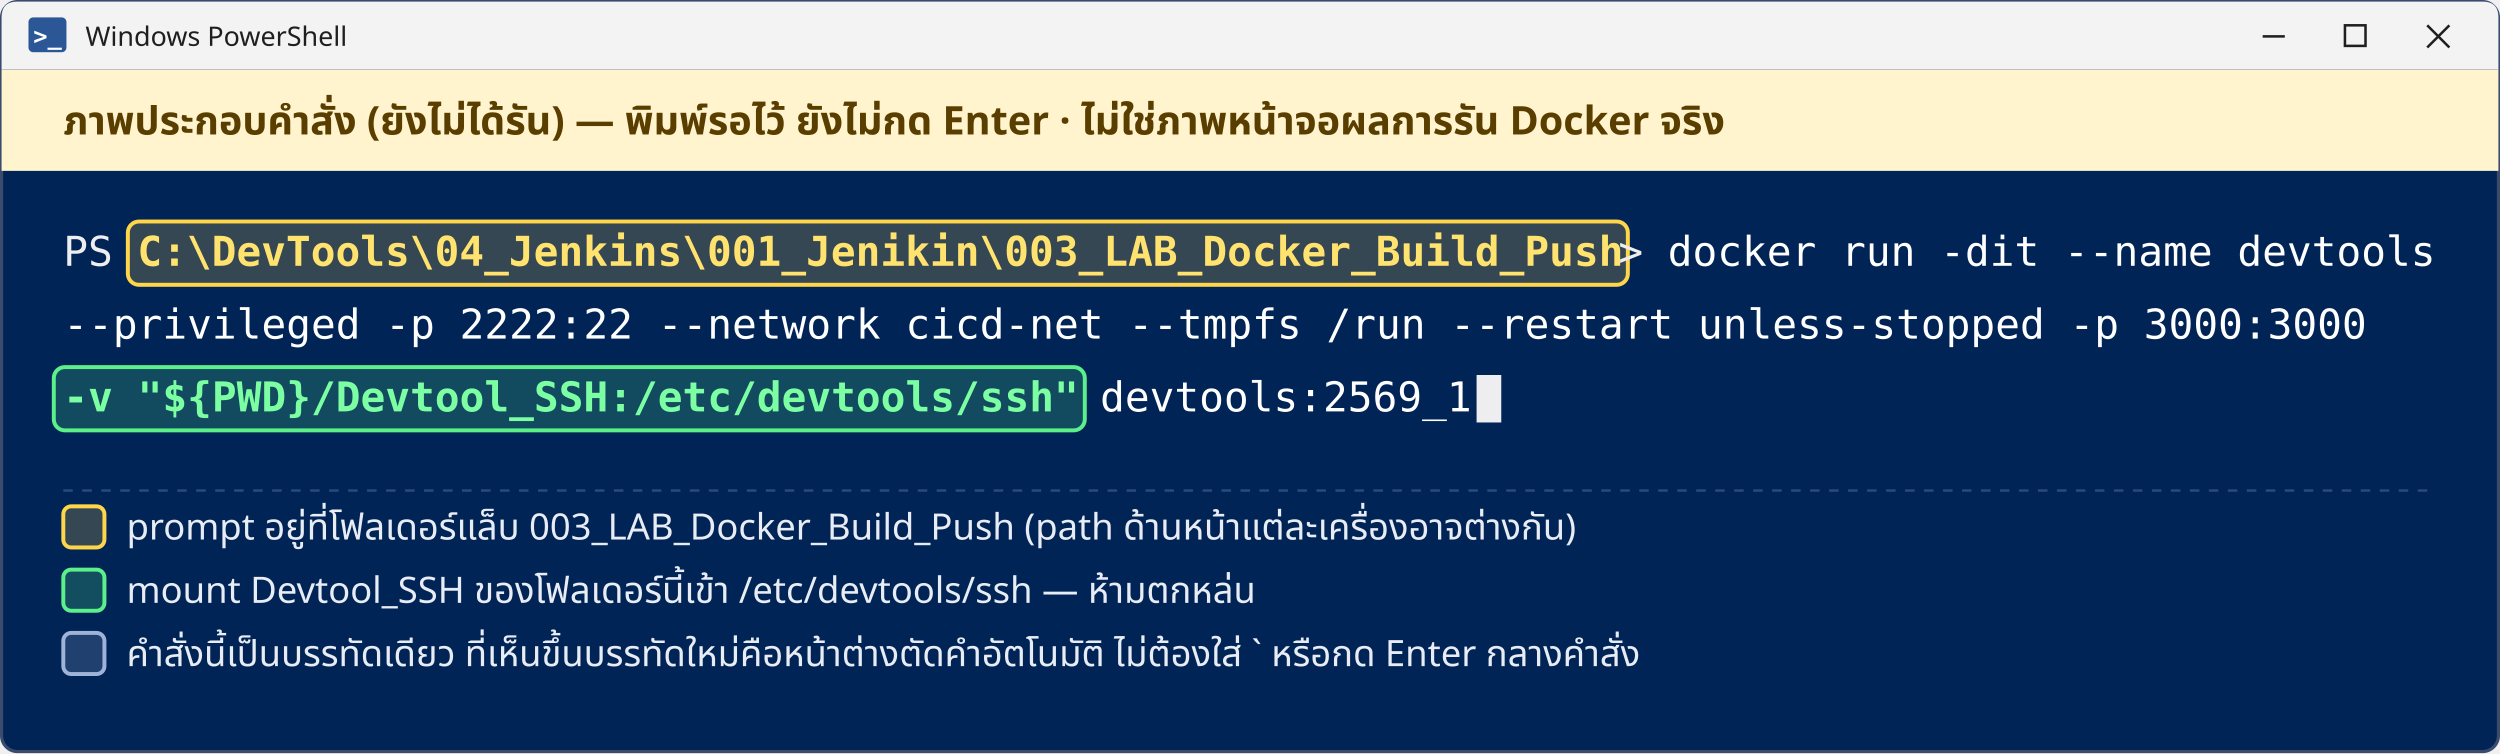
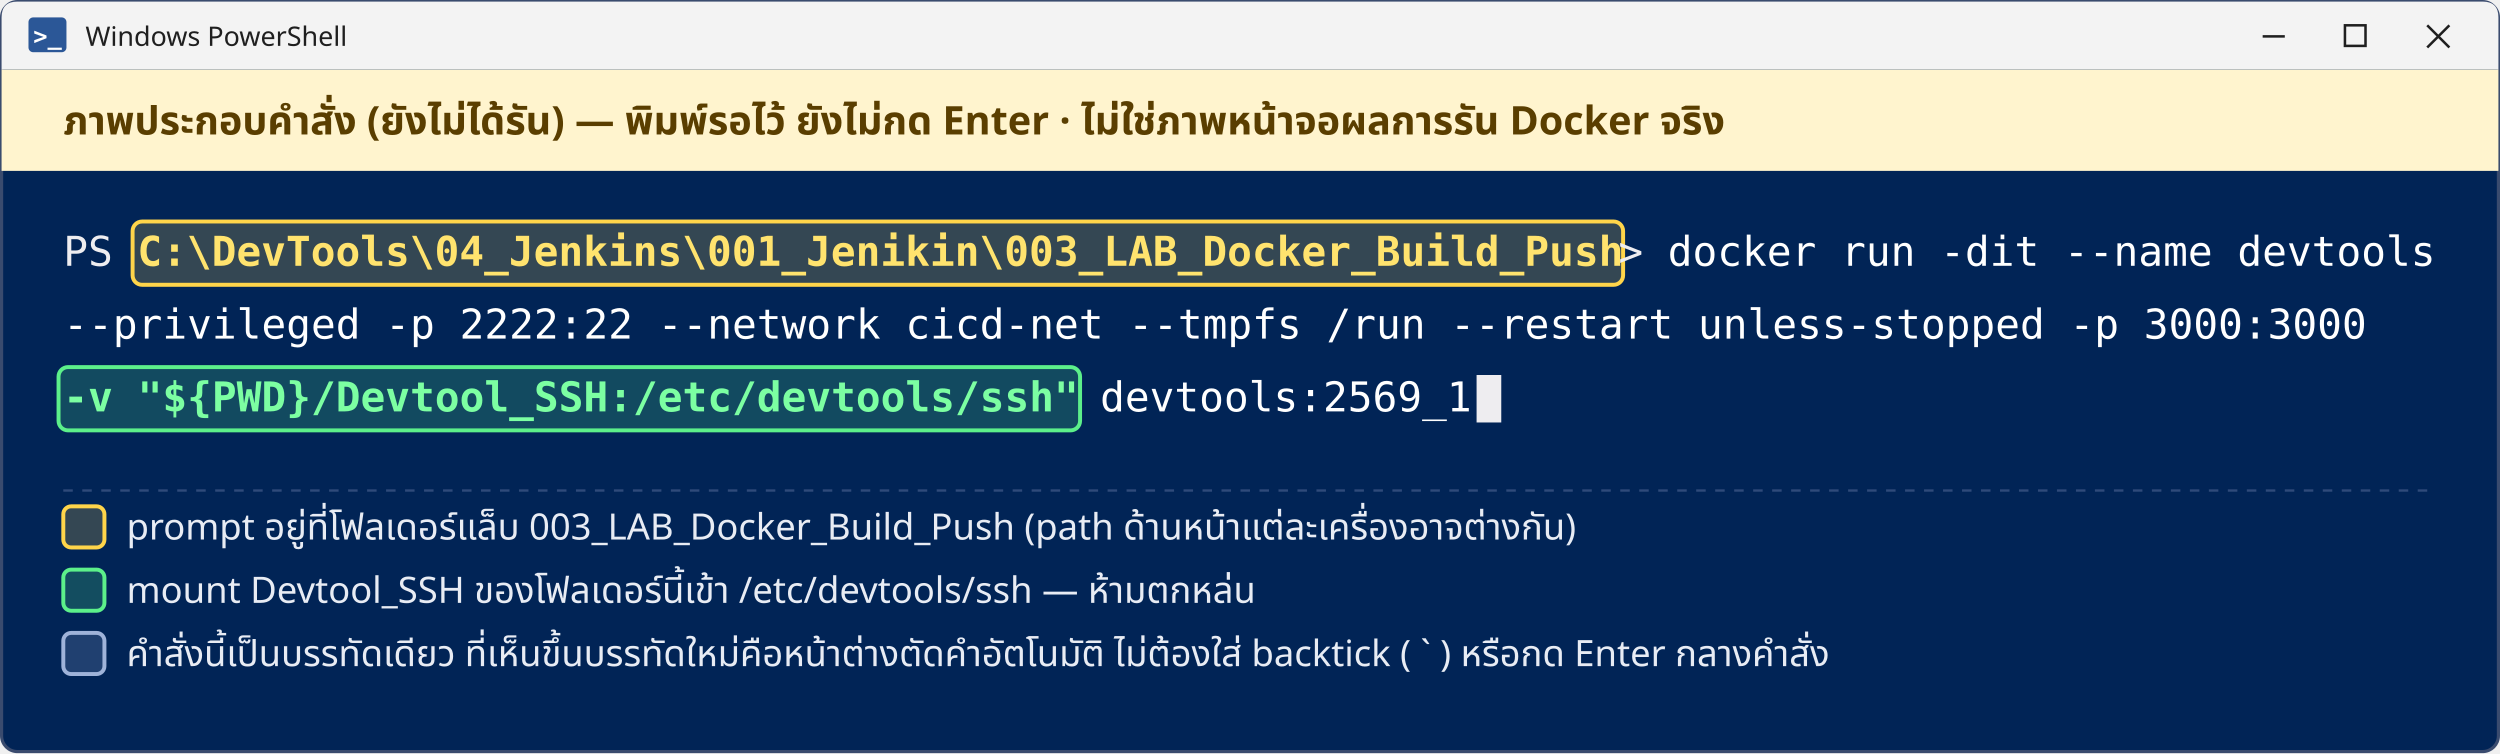
<svg xmlns="http://www.w3.org/2000/svg" width="1580" height="476" viewBox="0 0 1580 476" role="img" aria-labelledby="t d">
  <rect x="1" y="1" width="1578" height="474" rx="10" fill="#012456" stroke="#3A4B6E" stroke-width="2" />
  <path d="M11 1 H1569 Q1579 1 1579 11 V44 H1 V11 Q1 1 11 1 Z" fill="#F3F3F3" />
  <rect x="18" y="11" width="24" height="22" rx="3" fill="#2B5797" />
  <text x="21" y="28" font-family="Consolas, 'Cascadia Mono', 'DejaVu Sans Mono', 'Liberation Mono', monospace" font-size="15" font-weight="bold" fill="#FFFFFF">&gt;_</text>
  <text x="54" y="29" font-family="'Segoe UI', 'Noto Sans', sans-serif" font-size="17" fill="#1F1F1F">Windows PowerShell</text>
  <g stroke="#1F1F1F" stroke-width="1.6" fill="none">
    <line x1="1430" y1="23" x2="1444" y2="23" />
    <rect x="1482" y="16" width="13" height="13" />
    <line x1="1534" y1="16" x2="1548" y2="30" />
    <line x1="1548" y1="16" x2="1534" y2="30" />
  </g>
  <rect x="1" y="44" width="1578" height="64" fill="#FFF4CE" />
  <text x="40" y="85" font-family="'Leelawadee UI', 'Noto Sans Thai', Tahoma, 'Segoe UI', sans-serif" font-size="25" font-weight="bold" fill="#5A3E00">ภาพประกอบคำสั่ง (ยังไม่ได้รัน) — พิมพ์รอไว้ ยังไม่กด Enter · ไม่ใช่ภาพหน้าจอผลการรัน Docker จริง</text>
  <g font-family="Consolas, 'Cascadia Mono', 'DejaVu Sans Mono', 'Liberation Mono', monospace" font-size="26">
-     <rect x="80.8" y="140" width="948.0" height="40" rx="7" fill="#FFD54A33" stroke="#FFD54A" stroke-width="2.5" />
+     <rect x="83.8" y="140" width="942.0" height="40" rx="6" fill="#FFD54A33" stroke="#FFD54A" stroke-width="2.5" />
    <text x="40.0" y="168" fill="#EEEDF0" font-weight="normal" textLength="31.2" lengthAdjust="spacingAndGlyphs" xml:space="preserve">PS</text>
    <text x="86.8" y="168" fill="#FFE36E" font-weight="bold" textLength="936.0" lengthAdjust="spacingAndGlyphs" xml:space="preserve">C:\DevTools\04_Jenkins\001_Jenikin\003_LAB_Docker_Build_Push</text>
    <text x="1022.8" y="168" fill="#EEEDF0" font-weight="normal" textLength="15.6" lengthAdjust="spacingAndGlyphs" xml:space="preserve">&gt;</text>
    <text x="1054.0" y="168" fill="#FFFFFF" font-weight="normal" textLength="483.6" lengthAdjust="spacingAndGlyphs" xml:space="preserve">docker run -dit --name devtools</text>
    <text x="40.0" y="214" fill="#FFFFFF" font-weight="normal" textLength="1450.8" lengthAdjust="spacingAndGlyphs" xml:space="preserve">--privileged -p 2222:22 --network cicd-net --tmpfs /run --restart unless-stopped -p 3000:3000</text>
-     <rect x="34.0" y="232" width="651.6" height="40" rx="7" fill="#5CF08A30" stroke="#5CF08A" stroke-width="2.5" />
+     <rect x="37.0" y="232" width="645.6" height="40" rx="6" fill="#5CF08A30" stroke="#5CF08A" stroke-width="2.5" />
    <text x="40.0" y="260" fill="#7CFFA2" font-weight="bold" textLength="639.6" lengthAdjust="spacingAndGlyphs" xml:space="preserve">-v "${PWD}/Devtool_SSH:/etc/devtools/ssh"</text>
    <text x="679.6" y="260" fill="#FFFFFF" font-weight="normal" textLength="249.6" lengthAdjust="spacingAndGlyphs" xml:space="preserve"> devtools:2569_1</text>
    <rect x="933.2" y="237" width="15.6" height="30" fill="#EEEDF0">
      <animate attributeName="opacity" values="1;1;0;0" dur="1.1s" repeatCount="indefinite" />
    </rect>
  </g>
  <line x1="40" y1="310" x2="1540" y2="310" stroke="#2F4A7A" stroke-width="1.5" stroke-dasharray="6 6" />
  <rect x="40" y="320" width="26" height="26" rx="5" fill="#FFD54A33" stroke="#FFD54A" stroke-width="2.5" />
  <text x="80" y="341" font-family="'Leelawadee UI', 'Noto Sans Thai', Tahoma, 'Segoe UI', sans-serif" font-size="23" fill="#E8ECF4">prompt อยู่ที่โฟลเดอร์แล็บ 003_LAB_Docker_Build_Push (path ด้านหน้าแต่ละเครื่องอาจต่างกัน)</text>
  <rect x="40" y="360" width="26" height="26" rx="5" fill="#5CF08A33" stroke="#5CF08A" stroke-width="2.5" />
  <text x="80" y="381" font-family="'Leelawadee UI', 'Noto Sans Thai', Tahoma, 'Segoe UI', sans-serif" font-size="23" fill="#E8ECF4">mount Devtool_SSH ของโฟลเดอร์นี้เข้า /etc/devtools/ssh — ห้ามตกหล่น</text>
  <rect x="40" y="400" width="26" height="26" rx="5" fill="#9FB3D933" stroke="#9FB3D9" stroke-width="2.5" />
-   <text x="80" y="421" font-family="'Leelawadee UI', 'Noto Sans Thai', Tahoma, 'Segoe UI', sans-serif" font-size="23" fill="#E8ECF4">คำสั่งนี้เป็นบรรทัดเดียว ที่เห็นขึ้นบรรทัดใหม่คือหน้าต่างตัดคำอัตโนมัติ ไม่ต้องใส่ ` หรือกด Enter กลางคำสั่ง</text>
+   <text x="80" y="421" font-family="'Leelawadee UI', 'Noto Sans Thai', Tahoma, 'Segoe UI', sans-serif" font-size="23" fill="#E8ECF4">คำสั่งนี้เป็นบรรทัดเดียว ที่เห็นขึ้นบรรทัดใหม่คือหน้าต่างตัดคำอัตโนมัติ ไม่ต้องใส่ backtick ( ` ) หรือกด Enter กลางคำสั่ง</text>
</svg>
